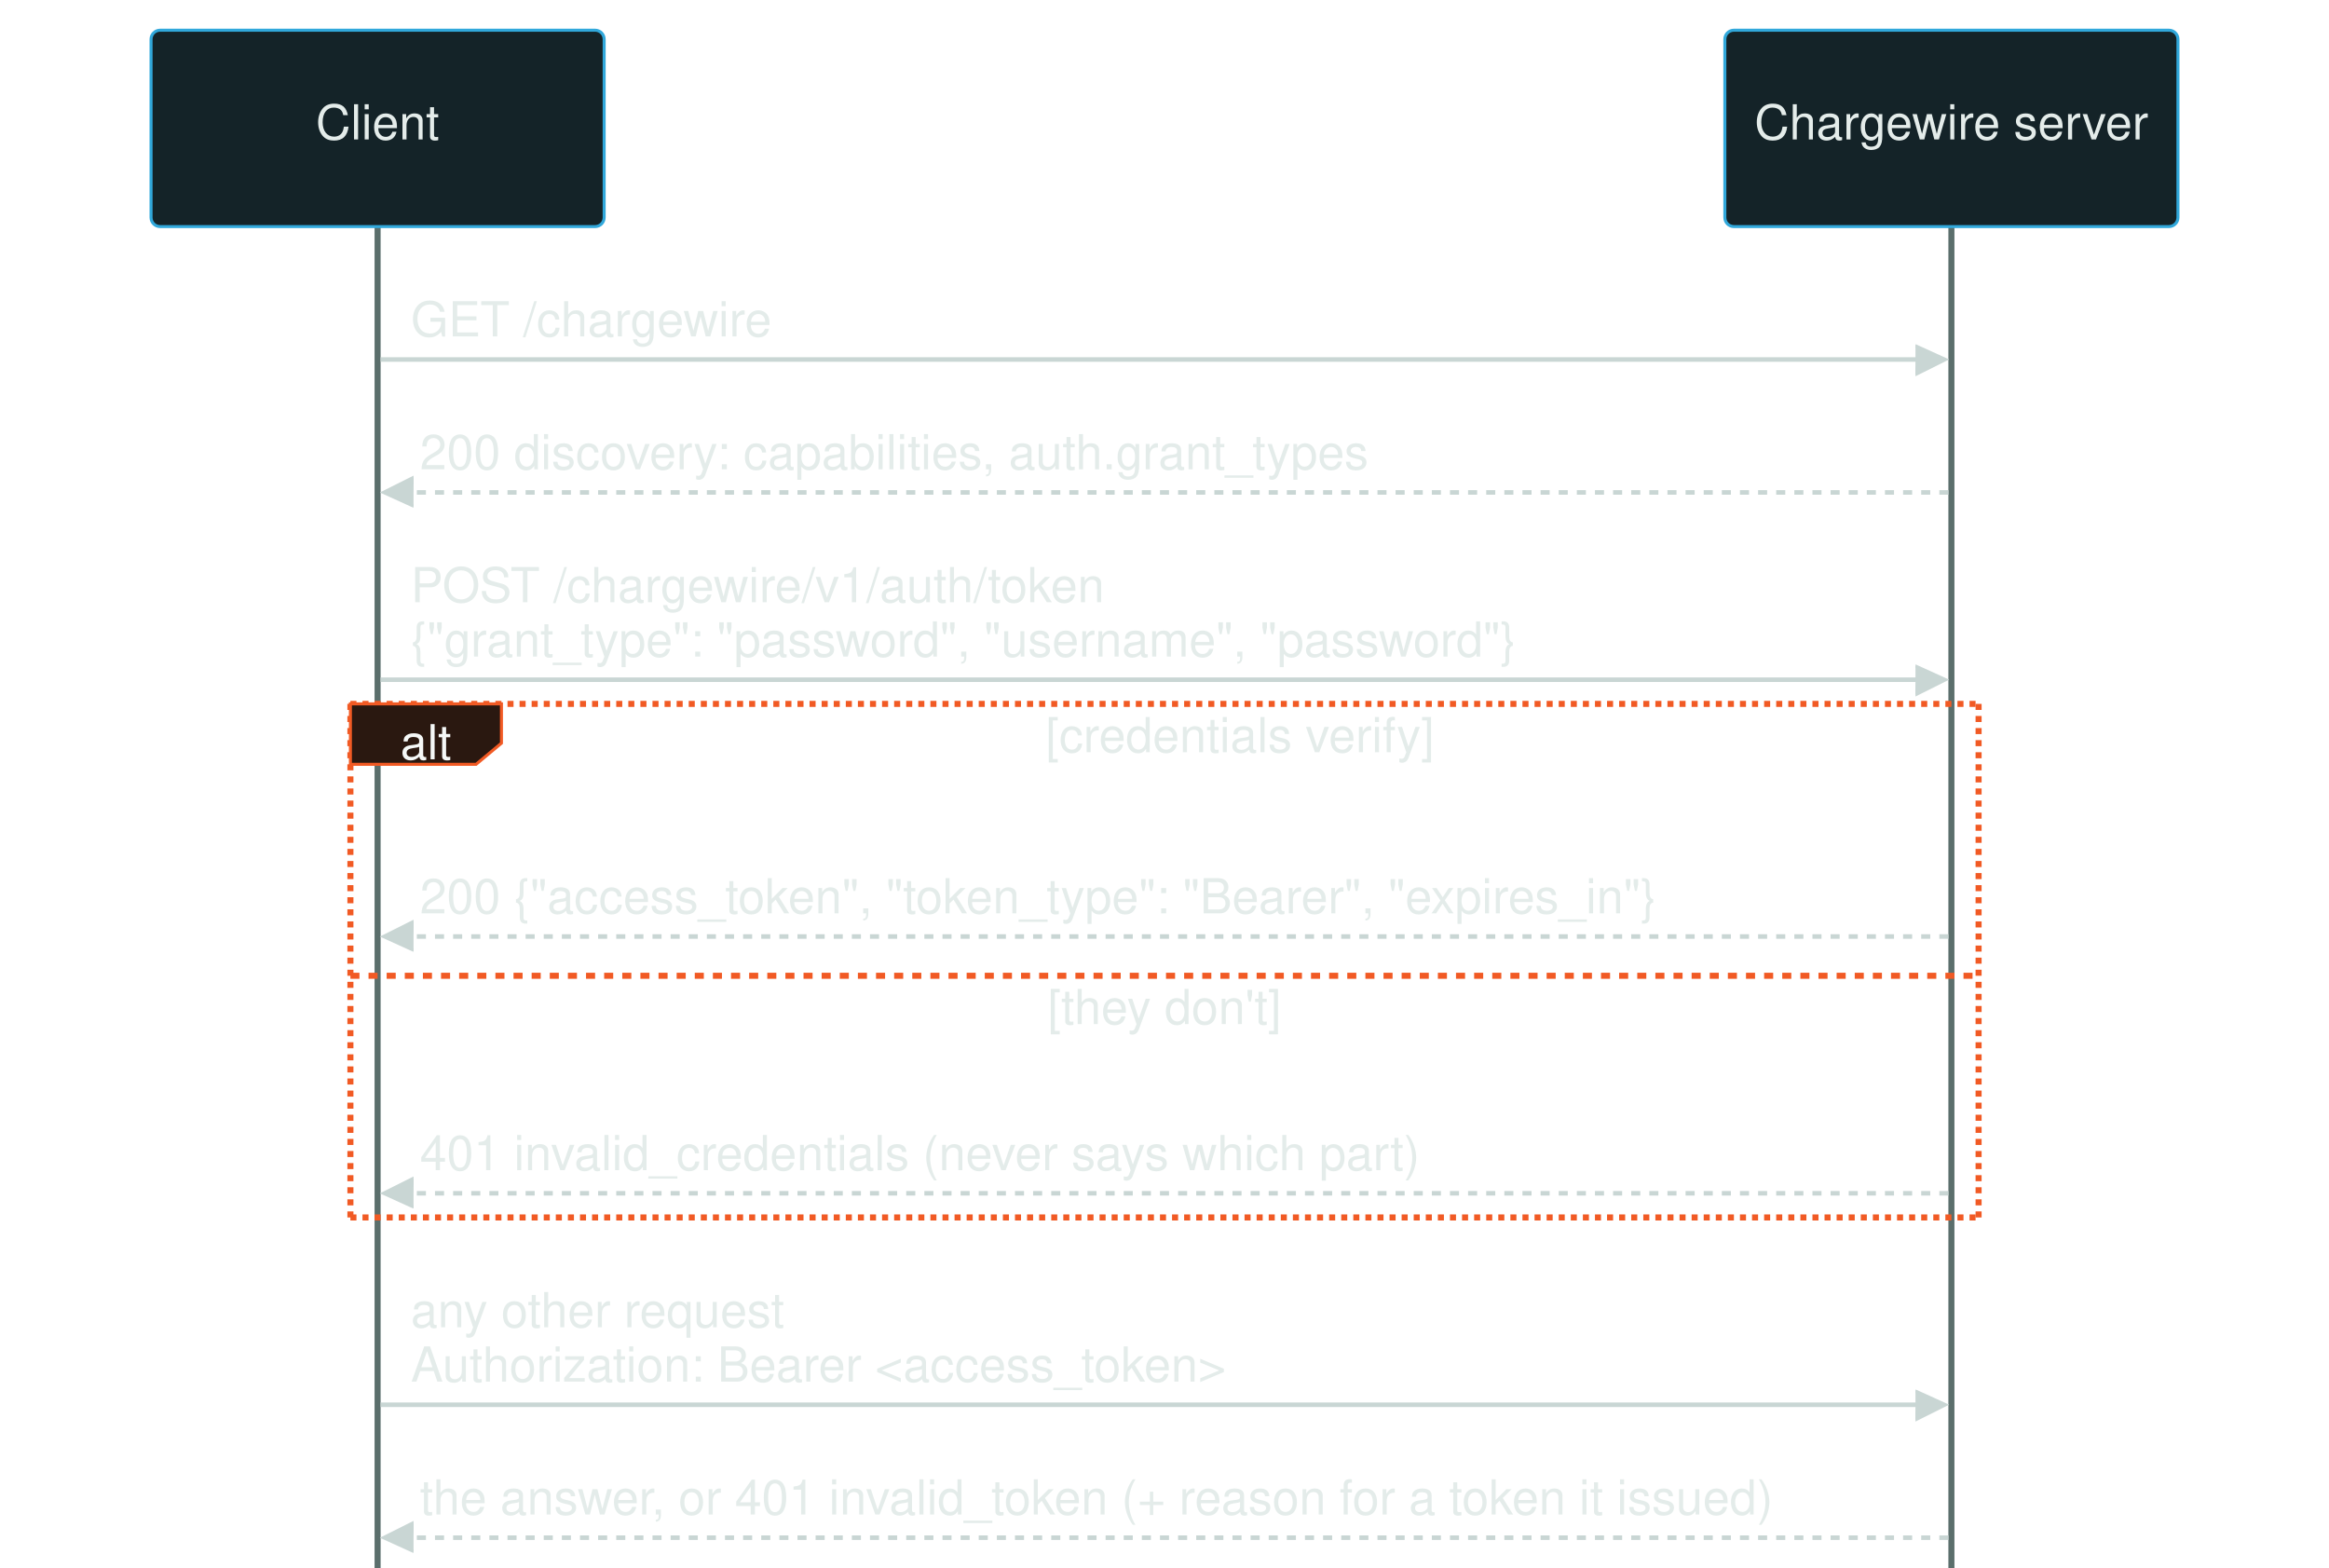
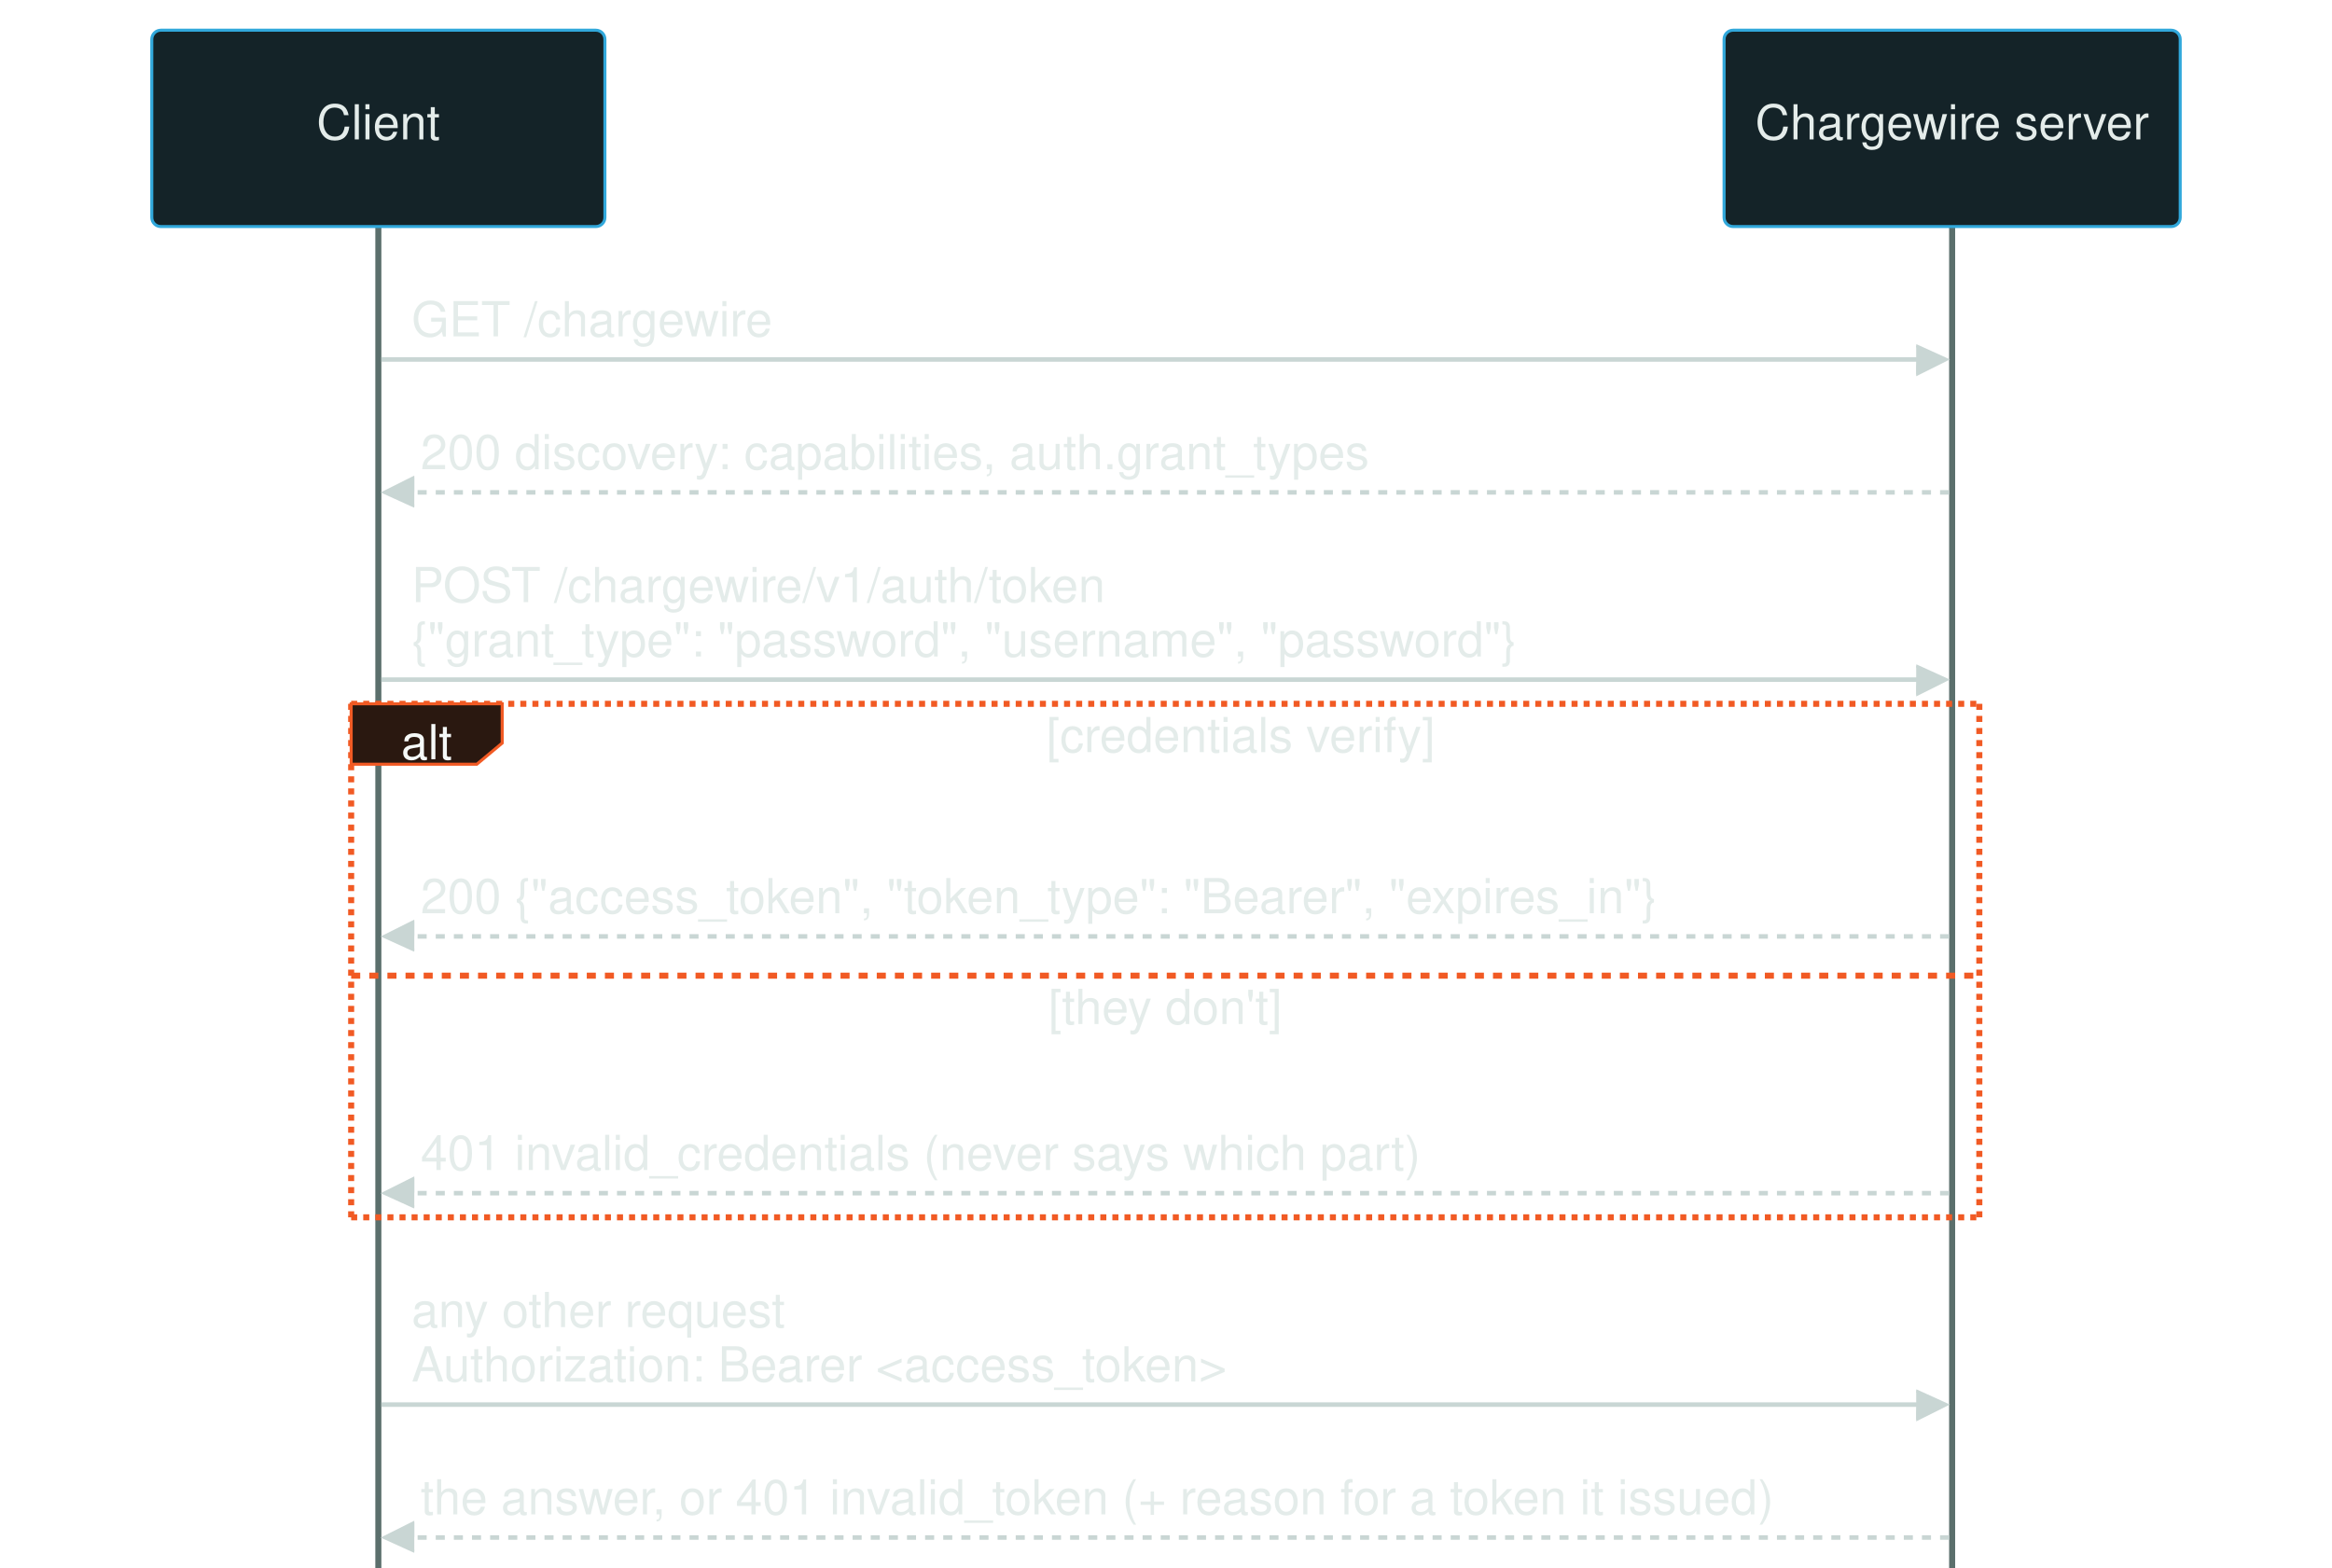
- <svg xmlns="http://www.w3.org/2000/svg" data-source-sha256="e5b919c2dd6666059272049a6209ddf8aacde8d2b4cd9dd8b5b1c0172cf4a284" id="d-signin-password-dark" width="771" height="519" viewBox="-50 -10 771 519" role="graphics-document document" aria-roledescription="sequence">
+ <svg xmlns="http://www.w3.org/2000/svg" data-source-sha256="8d9fc25275c0cdb00df49452b8e37687f94b6fabb5f13b44bc39c7d01623270f" id="d-signin-password-dark" width="772" height="519" viewBox="-50 -10 771.5 519" role="graphics-document document" aria-roledescription="sequence">
  <g>
    <line id="actor57" x1="596" y1="65" x2="596" y2="2000" class="actor-line 200" stroke-width="0.5px" stroke="#999" name="S" data-et="life-line" data-id="S" />
    <g id="root-57" data-et="participant" data-type="participant" data-id="S">
-       <rect x="521" y="0" fill="#eaeaea" stroke="#666" width="150" height="65" name="S" rx="3" ry="3" class="actor actor-top" />
+       <rect x="520.5" y="0" fill="#eaeaea" stroke="#666" width="151" height="65" name="S" rx="3" ry="3" class="actor actor-top" />
      <text x="596" y="32.5" dominant-baseline="central" alignment-baseline="central" class="actor actor-box" style="text-anchor: middle; font-size: 16px; font-weight: 400; font-family: Helvetica, Arial, &quot;Liberation Sans&quot;, sans-serif;">
        <tspan x="596" dy="0">Chargewire server</tspan>
      </text>
    </g>
  </g>
  <g>
    <line id="actor56" x1="75" y1="65" x2="75" y2="2000" class="actor-line 200" stroke-width="0.5px" stroke="#999" name="C" data-et="life-line" data-id="C" />
    <g id="root-56" data-et="participant" data-type="participant" data-id="C">
      <rect x="0" y="0" fill="#eaeaea" stroke="#666" width="150" height="65" name="C" rx="3" ry="3" class="actor actor-top" />
      <text x="75" y="32.5" dominant-baseline="central" alignment-baseline="central" class="actor actor-box" style="text-anchor: middle; font-size: 16px; font-weight: 400; font-family: Helvetica, Arial, &quot;Liberation Sans&quot;, sans-serif;">
        <tspan x="75" dy="0">Client</tspan>
      </text>
    </g>
  </g>
  <style>#d-signin-password-dark{font-family:Helvetica,Arial,'Liberation Sans',sans-serif;font-size:16px;fill:#e4ecea;}@keyframes edge-animation-frame{from{stroke-dashoffset:0;}}@keyframes dash{to{stroke-dashoffset:0;}}#d-signin-password-dark .edge-animation-slow{stroke-dasharray:9,5!important;stroke-dashoffset:900;animation:dash 50s linear infinite;stroke-linecap:round;}#d-signin-password-dark .edge-animation-fast{stroke-dasharray:9,5!important;stroke-dashoffset:900;animation:dash 20s linear infinite;stroke-linecap:round;}#d-signin-password-dark .error-icon{fill:hsl(15, 33.333%, 16.765%);}#d-signin-password-dark .error-text{fill:rgb(198, 219.375, 226.5);stroke:rgb(198, 219.375, 226.5);}#d-signin-password-dark .edge-thickness-normal{stroke-width:1px;}#d-signin-password-dark .edge-thickness-thick{stroke-width:3.5px;}#d-signin-password-dark .edge-pattern-solid{stroke-dasharray:0;}#d-signin-password-dark .edge-thickness-invisible{stroke-width:0;fill:none;}#d-signin-password-dark .edge-pattern-dashed{stroke-dasharray:3;}#d-signin-password-dark .edge-pattern-dotted{stroke-dasharray:2;}#d-signin-password-dark .marker{fill:#f4ebe9;stroke:#f4ebe9;}#d-signin-password-dark .marker.cross{stroke:#f4ebe9;}#d-signin-password-dark svg{font-family:Helvetica,Arial,'Liberation Sans',sans-serif;font-size:16px;}#d-signin-password-dark p{margin:0;}#d-signin-password-dark .actor{stroke:#31a8db;fill:#142328;stroke-width:1;}#d-signin-password-dark rect.actor.outer-path[data-look="neo"]{filter:drop-shadow( 1px 2px 2px rgba(185,185,185,1));}#d-signin-password-dark rect.note[data-look="neo"]{stroke:#f15a24;fill:#2a1810;filter:drop-shadow( 1px 2px 2px rgba(185,185,185,1));}#d-signin-password-dark text.actor&gt;tspan{fill:#e4ecea;stroke:none;}#d-signin-password-dark .actor-line{stroke:#5b6f6c;}#d-signin-password-dark .innerArc{stroke-width:1.5;stroke-dasharray:none;}#d-signin-password-dark .messageLine0{stroke-width:1.5;stroke-dasharray:none;stroke:#c9d6d4;}#d-signin-password-dark .messageLine1{stroke-width:1.5;stroke-dasharray:2,2;stroke:#c9d6d4;}#d-signin-password-dark [id$="-arrowhead"] path{fill:#c9d6d4;stroke:#c9d6d4;}#d-signin-password-dark .sequenceNumber{fill:#0b1416;}#d-signin-password-dark [id$="-sequencenumber"]{fill:#c9d6d4;}#d-signin-password-dark [id$="-crosshead"] path{fill:#c9d6d4;stroke:#c9d6d4;}#d-signin-password-dark .messageText{fill:#e4ecea;stroke:none;}#d-signin-password-dark .labelBox{stroke:#f15a24;fill:#2a1810;filter:none;}#d-signin-password-dark .labelText,#d-signin-password-dark .labelText&gt;tspan{fill:#f5f8f7;stroke:none;}#d-signin-password-dark .loopText,#d-signin-password-dark .loopText&gt;tspan{fill:#e4ecea;stroke:none;}#d-signin-password-dark .sectionTitle,#d-signin-password-dark .sectionTitle&gt;tspan{fill:#e4ecea;stroke:none;}#d-signin-password-dark .loopLine{stroke-width:2px;stroke-dasharray:2,2;stroke:#f15a24;fill:#f15a24;}#d-signin-password-dark .note{stroke:#f15a24;fill:#2a1810;}#d-signin-password-dark .noteText,#d-signin-password-dark .noteText&gt;tspan{fill:#f5f8f7;stroke:none;font-weight:normal;}#d-signin-password-dark .activation0{fill:#1f3a44;stroke:#31a8db;}#d-signin-password-dark .activation1{fill:#1f3a44;stroke:#31a8db;}#d-signin-password-dark .activation2{fill:#1f3a44;stroke:#31a8db;}#d-signin-password-dark .actorPopupMenu{position:absolute;}#d-signin-password-dark .actorPopupMenuPanel{position:absolute;fill:#142328;box-shadow:0px 8px 16px 0px rgba(0,0,0,0.2);filter:drop-shadow(3px 5px 2px rgb(0 0 0 / 0.4));}#d-signin-password-dark .actor-man circle,#d-signin-password-dark line{fill:#142328;stroke-width:2px;}#d-signin-password-dark g rect.rect{filter:drop-shadow( 1px 2px 2px rgba(185,185,185,1));stroke:#31a8db;}#d-signin-password-dark .node .neo-node{stroke:#31a8db;}#d-signin-password-dark [data-look="neo"].node rect,#d-signin-password-dark [data-look="neo"].cluster rect,#d-signin-password-dark [data-look="neo"].node polygon{stroke:url(#d-signin-password-dark-gradient);filter:drop-shadow( 1px 2px 2px rgba(185,185,185,1));}#d-signin-password-dark [data-look="neo"].swimlane.cluster rect{filter:none;}#d-signin-password-dark [data-look="neo"].node path{stroke:url(#d-signin-password-dark-gradient);stroke-width:1px;}#d-signin-password-dark [data-look="neo"].node .outer-path{filter:drop-shadow( 1px 2px 2px rgba(185,185,185,1));}#d-signin-password-dark [data-look="neo"].node .neo-line path{stroke:#31a8db;filter:none;}#d-signin-password-dark [data-look="neo"].node circle{stroke:url(#d-signin-password-dark-gradient);filter:drop-shadow( 1px 2px 2px rgba(185,185,185,1));}#d-signin-password-dark [data-look="neo"].node circle .state-start{fill:#000000;}#d-signin-password-dark [data-look="neo"].icon-shape .icon{fill:url(#d-signin-password-dark-gradient);filter:drop-shadow( 1px 2px 2px rgba(185,185,185,1));}#d-signin-password-dark [data-look="neo"].icon-shape .icon-neo path{stroke:url(#d-signin-password-dark-gradient);filter:drop-shadow( 1px 2px 2px rgba(185,185,185,1));}#d-signin-password-dark :root{--mermaid-font-family:Helvetica,Arial,'Liberation Sans',sans-serif;}</style>
  <g />
  <defs>
    <symbol id="d-signin-password-dark-computer" width="24" height="24">
      <path transform="scale(.5)" d="M2 2v13h20v-13h-20zm18 11h-16v-9h16v9zm-10.228 6l.466-1h3.524l.467 1h-4.457zm14.228 3h-24l2-6h2.104l-1.33 4h18.45l-1.297-4h2.073l2 6zm-5-10h-14v-7h14v7z" />
    </symbol>
  </defs>
  <defs>
    <symbol id="d-signin-password-dark-database" fill-rule="evenodd" clip-rule="evenodd">
      <path transform="scale(.5)" d="M12.258.001l.256.004.255.005.253.008.251.01.249.012.247.015.246.016.242.019.241.02.239.023.236.024.233.027.231.028.229.031.225.032.223.034.22.036.217.038.214.04.211.041.208.043.205.045.201.046.198.048.194.05.191.051.187.053.183.054.18.056.175.057.172.059.168.06.163.061.16.063.155.064.15.066.074.033.073.033.071.034.07.034.069.035.068.035.067.035.066.035.064.036.064.036.062.036.06.036.06.037.058.037.058.037.055.038.055.038.053.038.052.038.051.039.05.039.048.039.047.039.045.04.044.04.043.04.041.04.04.041.039.041.037.041.036.041.034.041.033.042.032.042.03.042.029.042.027.042.026.043.024.043.023.043.021.043.02.043.018.044.017.043.015.044.013.044.012.044.011.045.009.044.007.045.006.045.004.045.002.045.001.045v17l-.001.045-.002.045-.004.045-.006.045-.007.045-.009.044-.011.045-.012.044-.013.044-.015.044-.017.043-.018.044-.02.043-.021.043-.023.043-.024.043-.026.043-.027.042-.029.042-.03.042-.032.042-.033.042-.034.041-.036.041-.037.041-.039.041-.04.041-.041.04-.043.04-.044.04-.045.04-.047.039-.048.039-.05.039-.051.039-.052.038-.053.038-.055.038-.055.038-.058.037-.058.037-.06.037-.06.036-.062.036-.064.036-.064.036-.066.035-.067.035-.068.035-.069.035-.07.034-.071.034-.073.033-.074.033-.15.066-.155.064-.16.063-.163.061-.168.06-.172.059-.175.057-.18.056-.183.054-.187.053-.191.051-.194.05-.198.048-.201.046-.205.045-.208.043-.211.041-.214.04-.217.038-.22.036-.223.034-.225.032-.229.031-.231.028-.233.027-.236.024-.239.023-.241.02-.242.019-.246.016-.247.015-.249.012-.251.01-.253.008-.255.005-.256.004-.258.001-.258-.001-.256-.004-.255-.005-.253-.008-.251-.01-.249-.012-.247-.015-.245-.016-.243-.019-.241-.02-.238-.023-.236-.024-.234-.027-.231-.028-.228-.031-.226-.032-.223-.034-.22-.036-.217-.038-.214-.04-.211-.041-.208-.043-.204-.045-.201-.046-.198-.048-.195-.05-.19-.051-.187-.053-.184-.054-.179-.056-.176-.057-.172-.059-.167-.06-.164-.061-.159-.063-.155-.064-.151-.066-.074-.033-.072-.033-.072-.034-.07-.034-.069-.035-.068-.035-.067-.035-.066-.035-.064-.036-.063-.036-.062-.036-.061-.036-.06-.037-.058-.037-.057-.037-.056-.038-.055-.038-.053-.038-.052-.038-.051-.039-.049-.039-.049-.039-.046-.039-.046-.04-.044-.04-.043-.04-.041-.04-.04-.041-.039-.041-.037-.041-.036-.041-.034-.041-.033-.042-.032-.042-.03-.042-.029-.042-.027-.042-.026-.043-.024-.043-.023-.043-.021-.043-.02-.043-.018-.044-.017-.043-.015-.044-.013-.044-.012-.044-.011-.045-.009-.044-.007-.045-.006-.045-.004-.045-.002-.045-.001-.045v-17l.001-.045.002-.045.004-.045.006-.045.007-.045.009-.044.011-.045.012-.044.013-.044.015-.044.017-.043.018-.044.02-.043.021-.043.023-.043.024-.043.026-.043.027-.042.029-.042.03-.042.032-.042.033-.042.034-.041.036-.041.037-.041.039-.041.04-.041.041-.04.043-.04.044-.04.046-.04.046-.039.049-.039.049-.039.051-.039.052-.038.053-.038.055-.038.056-.038.057-.037.058-.037.06-.037.061-.036.062-.036.063-.036.064-.036.066-.035.067-.035.068-.035.069-.035.07-.034.072-.034.072-.033.074-.033.151-.066.155-.064.159-.063.164-.061.167-.06.172-.059.176-.057.179-.056.184-.054.187-.053.19-.051.195-.05.198-.048.201-.046.204-.045.208-.043.211-.041.214-.04.217-.038.22-.036.223-.034.226-.032.228-.031.231-.028.234-.027.236-.024.238-.023.241-.02.243-.019.245-.016.247-.015.249-.012.251-.01.253-.008.255-.005.256-.004.258-.001.258.001zm-9.258 20.499v.01l.001.021.003.021.004.022.005.021.006.022.007.022.009.023.01.022.011.023.012.023.013.023.015.023.016.024.017.023.018.024.019.024.021.024.022.025.023.024.024.025.052.049.056.05.061.051.066.051.07.051.075.051.079.052.084.052.088.052.092.052.097.052.102.051.105.052.11.052.114.051.119.051.123.051.127.05.131.05.135.05.139.048.144.049.147.047.152.047.155.047.16.045.163.045.167.043.171.043.176.041.178.041.183.039.187.039.19.037.194.035.197.035.202.033.204.031.209.03.212.029.216.027.219.025.222.024.226.021.23.02.233.018.236.016.24.015.243.012.246.01.249.008.253.005.256.004.259.001.26-.001.257-.004.254-.005.25-.008.247-.011.244-.012.241-.014.237-.016.233-.018.231-.021.226-.021.224-.024.22-.026.216-.027.212-.028.21-.031.205-.031.202-.034.198-.034.194-.036.191-.037.187-.039.183-.04.179-.04.175-.042.172-.043.168-.044.163-.045.16-.046.155-.046.152-.047.148-.048.143-.049.139-.049.136-.05.131-.05.126-.05.123-.051.118-.052.114-.051.11-.052.106-.052.101-.052.096-.052.092-.052.088-.053.083-.051.079-.052.074-.052.07-.051.065-.051.06-.051.056-.05.051-.05.023-.024.023-.025.021-.024.02-.024.019-.024.018-.024.017-.024.015-.023.014-.024.013-.023.012-.023.01-.023.01-.022.008-.022.006-.022.006-.022.004-.022.004-.021.001-.021.001-.021v-4.127l-.077.055-.08.053-.083.054-.085.053-.087.052-.09.052-.093.051-.095.05-.097.05-.1.049-.102.049-.105.048-.106.047-.109.047-.111.046-.114.045-.115.045-.118.044-.12.043-.122.042-.124.042-.126.041-.128.04-.13.04-.132.038-.134.038-.135.037-.138.037-.139.035-.142.035-.143.034-.144.033-.147.032-.148.031-.15.03-.151.03-.153.029-.154.027-.156.027-.158.026-.159.025-.161.024-.162.023-.163.022-.165.021-.166.02-.167.019-.169.018-.169.017-.171.016-.173.015-.173.014-.175.013-.175.012-.177.011-.178.01-.179.008-.179.008-.181.006-.182.005-.182.004-.184.003-.184.002h-.37l-.184-.002-.184-.003-.182-.004-.182-.005-.181-.006-.179-.008-.179-.008-.178-.01-.176-.011-.176-.012-.175-.013-.173-.014-.172-.015-.171-.016-.17-.017-.169-.018-.167-.019-.166-.02-.165-.021-.163-.022-.162-.023-.161-.024-.159-.025-.157-.026-.156-.027-.155-.027-.153-.029-.151-.03-.15-.03-.148-.031-.146-.032-.145-.033-.143-.034-.141-.035-.14-.035-.137-.037-.136-.037-.134-.038-.132-.038-.13-.04-.128-.04-.126-.041-.124-.042-.122-.042-.12-.044-.117-.043-.116-.045-.113-.045-.112-.046-.109-.047-.106-.047-.105-.048-.102-.049-.1-.049-.097-.05-.095-.05-.093-.052-.09-.051-.087-.052-.085-.053-.083-.054-.08-.054-.077-.054v4.127zm0-5.654v.011l.001.021.003.021.004.021.005.022.006.022.007.022.009.022.01.022.011.023.012.023.013.023.015.024.016.023.017.024.018.024.019.024.021.024.022.024.023.025.024.024.052.05.056.05.061.05.066.051.07.051.075.052.079.051.084.052.088.052.092.052.097.052.102.052.105.052.11.051.114.051.119.052.123.05.127.051.131.05.135.049.139.049.144.048.147.048.152.047.155.046.16.045.163.045.167.044.171.042.176.042.178.04.183.04.187.038.19.037.194.036.197.034.202.033.204.032.209.03.212.028.216.027.219.025.222.024.226.022.23.02.233.018.236.016.24.014.243.012.246.01.249.008.253.006.256.003.259.001.26-.001.257-.003.254-.006.25-.008.247-.01.244-.012.241-.015.237-.016.233-.018.231-.02.226-.022.224-.024.22-.025.216-.027.212-.029.21-.03.205-.032.202-.033.198-.035.194-.036.191-.037.187-.039.183-.039.179-.041.175-.042.172-.043.168-.044.163-.045.16-.045.155-.047.152-.047.148-.048.143-.048.139-.05.136-.049.131-.05.126-.051.123-.051.118-.051.114-.052.11-.052.106-.052.101-.052.096-.052.092-.052.088-.052.083-.052.079-.052.074-.051.07-.052.065-.051.06-.05.056-.051.051-.049.023-.025.023-.024.021-.025.02-.024.019-.024.018-.024.017-.024.015-.023.014-.023.013-.024.012-.022.01-.023.01-.023.008-.022.006-.022.006-.022.004-.021.004-.022.001-.021.001-.021v-4.139l-.077.054-.08.054-.083.054-.085.052-.087.053-.09.051-.093.051-.095.051-.097.05-.1.049-.102.049-.105.048-.106.047-.109.047-.111.046-.114.045-.115.044-.118.044-.12.044-.122.042-.124.042-.126.041-.128.04-.13.039-.132.039-.134.038-.135.037-.138.036-.139.036-.142.035-.143.033-.144.033-.147.033-.148.031-.15.03-.151.03-.153.028-.154.028-.156.027-.158.026-.159.025-.161.024-.162.023-.163.022-.165.021-.166.02-.167.019-.169.018-.169.017-.171.016-.173.015-.173.014-.175.013-.175.012-.177.011-.178.009-.179.009-.179.007-.181.007-.182.005-.182.004-.184.003-.184.002h-.37l-.184-.002-.184-.003-.182-.004-.182-.005-.181-.007-.179-.007-.179-.009-.178-.009-.176-.011-.176-.012-.175-.013-.173-.014-.172-.015-.171-.016-.17-.017-.169-.018-.167-.019-.166-.02-.165-.021-.163-.022-.162-.023-.161-.024-.159-.025-.157-.026-.156-.027-.155-.028-.153-.028-.151-.03-.15-.03-.148-.031-.146-.033-.145-.033-.143-.033-.141-.035-.14-.036-.137-.036-.136-.037-.134-.038-.132-.039-.13-.039-.128-.04-.126-.041-.124-.042-.122-.043-.12-.043-.117-.044-.116-.044-.113-.046-.112-.046-.109-.046-.106-.047-.105-.048-.102-.049-.1-.049-.097-.05-.095-.051-.093-.051-.09-.051-.087-.053-.085-.052-.083-.054-.08-.054-.077-.054v4.139zm0-5.666v.011l.001.02.003.022.004.021.005.022.006.021.007.022.009.023.01.022.011.023.012.023.013.023.015.023.016.024.017.024.018.023.019.024.021.025.022.024.023.024.024.025.052.05.056.05.061.05.066.051.07.051.075.052.079.051.084.052.088.052.092.052.097.052.102.052.105.051.11.052.114.051.119.051.123.051.127.05.131.05.135.05.139.049.144.048.147.048.152.047.155.046.16.045.163.045.167.043.171.043.176.042.178.04.183.04.187.038.19.037.194.036.197.034.202.033.204.032.209.03.212.028.216.027.219.025.222.024.226.021.23.02.233.018.236.017.24.014.243.012.246.01.249.008.253.006.256.003.259.001.26-.001.257-.003.254-.006.25-.008.247-.01.244-.013.241-.014.237-.016.233-.018.231-.02.226-.022.224-.024.22-.025.216-.027.212-.029.21-.03.205-.032.202-.033.198-.035.194-.036.191-.037.187-.039.183-.039.179-.041.175-.042.172-.043.168-.044.163-.045.16-.045.155-.047.152-.047.148-.048.143-.049.139-.049.136-.049.131-.051.126-.05.123-.051.118-.052.114-.051.11-.052.106-.052.101-.052.096-.052.092-.052.088-.052.083-.052.079-.052.074-.052.07-.051.065-.051.06-.051.056-.05.051-.049.023-.025.023-.025.021-.024.02-.024.019-.024.018-.024.017-.024.015-.023.014-.024.013-.023.012-.023.01-.022.01-.023.008-.022.006-.022.006-.022.004-.022.004-.021.001-.021.001-.021v-4.153l-.077.054-.08.054-.083.053-.085.053-.087.053-.09.051-.093.051-.095.051-.097.05-.1.049-.102.048-.105.048-.106.048-.109.046-.111.046-.114.046-.115.044-.118.044-.12.043-.122.043-.124.042-.126.041-.128.04-.13.039-.132.039-.134.038-.135.037-.138.036-.139.036-.142.034-.143.034-.144.033-.147.032-.148.032-.15.03-.151.03-.153.028-.154.028-.156.027-.158.026-.159.024-.161.024-.162.023-.163.023-.165.021-.166.02-.167.019-.169.018-.169.017-.171.016-.173.015-.173.014-.175.013-.175.012-.177.01-.178.01-.179.009-.179.007-.181.006-.182.006-.182.004-.184.003-.184.001-.185.001-.185-.001-.184-.001-.184-.003-.182-.004-.182-.006-.181-.006-.179-.007-.179-.009-.178-.01-.176-.01-.176-.012-.175-.013-.173-.014-.172-.015-.171-.016-.17-.017-.169-.018-.167-.019-.166-.02-.165-.021-.163-.023-.162-.023-.161-.024-.159-.024-.157-.026-.156-.027-.155-.028-.153-.028-.151-.03-.15-.03-.148-.032-.146-.032-.145-.033-.143-.034-.141-.034-.14-.036-.137-.036-.136-.037-.134-.038-.132-.039-.13-.039-.128-.041-.126-.041-.124-.041-.122-.043-.12-.043-.117-.044-.116-.044-.113-.046-.112-.046-.109-.046-.106-.048-.105-.048-.102-.048-.1-.05-.097-.049-.095-.051-.093-.051-.09-.052-.087-.052-.085-.053-.083-.053-.08-.054-.077-.054v4.153zm8.74-8.179l-.257.004-.254.005-.25.008-.247.011-.244.012-.241.014-.237.016-.233.018-.231.021-.226.022-.224.023-.22.026-.216.027-.212.028-.21.031-.205.032-.202.033-.198.034-.194.036-.191.038-.187.038-.183.04-.179.041-.175.042-.172.043-.168.043-.163.045-.16.046-.155.046-.152.048-.148.048-.143.048-.139.049-.136.05-.131.05-.126.051-.123.051-.118.051-.114.052-.11.052-.106.052-.101.052-.096.052-.092.052-.088.052-.083.052-.079.052-.074.051-.07.052-.065.051-.06.05-.056.05-.051.05-.023.025-.023.024-.021.024-.02.025-.019.024-.018.024-.017.023-.015.024-.014.023-.013.023-.012.023-.01.023-.01.022-.008.022-.006.023-.006.021-.004.022-.004.021-.001.021-.001.021.001.021.001.021.004.021.004.022.006.021.006.023.008.022.01.022.01.023.012.023.013.023.014.023.015.024.017.023.018.024.019.024.02.025.021.024.023.024.023.025.051.05.056.05.06.05.065.051.07.052.074.051.079.052.083.052.088.052.092.052.096.052.101.052.106.052.11.052.114.052.118.051.123.051.126.051.131.05.136.05.139.049.143.048.148.048.152.048.155.046.16.046.163.045.168.043.172.043.175.042.179.041.183.04.187.038.191.038.194.036.198.034.202.033.205.032.21.031.212.028.216.027.22.026.224.023.226.022.231.021.233.018.237.016.241.014.244.012.247.011.25.008.254.005.257.004.26.001.26-.001.257-.004.254-.005.25-.008.247-.011.244-.012.241-.014.237-.016.233-.018.231-.021.226-.022.224-.023.22-.026.216-.027.212-.028.21-.031.205-.032.202-.033.198-.034.194-.036.191-.038.187-.038.183-.04.179-.041.175-.042.172-.043.168-.043.163-.045.16-.046.155-.046.152-.048.148-.048.143-.048.139-.049.136-.05.131-.05.126-.051.123-.051.118-.051.114-.052.11-.052.106-.052.101-.052.096-.052.092-.052.088-.052.083-.052.079-.052.074-.051.07-.052.065-.051.06-.05.056-.05.051-.05.023-.025.023-.024.021-.024.02-.025.019-.024.018-.024.017-.023.015-.024.014-.023.013-.023.012-.023.01-.023.01-.022.008-.022.006-.023.006-.021.004-.022.004-.021.001-.021.001-.021-.001-.021-.001-.021-.004-.021-.004-.022-.006-.021-.006-.023-.008-.022-.01-.022-.01-.023-.012-.023-.013-.023-.014-.023-.015-.024-.017-.023-.018-.024-.019-.024-.02-.025-.021-.024-.023-.024-.023-.025-.051-.05-.056-.05-.06-.05-.065-.051-.07-.052-.074-.051-.079-.052-.083-.052-.088-.052-.092-.052-.096-.052-.101-.052-.106-.052-.11-.052-.114-.052-.118-.051-.123-.051-.126-.051-.131-.05-.136-.05-.139-.049-.143-.048-.148-.048-.152-.048-.155-.046-.16-.046-.163-.045-.168-.043-.172-.043-.175-.042-.179-.041-.183-.04-.187-.038-.191-.038-.194-.036-.198-.034-.202-.033-.205-.032-.21-.031-.212-.028-.216-.027-.22-.026-.224-.023-.226-.022-.231-.021-.233-.018-.237-.016-.241-.014-.244-.012-.247-.011-.25-.008-.254-.005-.257-.004-.26-.001-.26.001z" />
    </symbol>
  </defs>
  <defs>
    <symbol id="d-signin-password-dark-clock" width="24" height="24">
      <path transform="scale(.5)" d="M12 2c5.514 0 10 4.486 10 10s-4.486 10-10 10-10-4.486-10-10 4.486-10 10-10zm0-2c-6.627 0-12 5.373-12 12s5.373 12 12 12 12-5.373 12-12-5.373-12-12-12zm5.848 12.459c.202.038.202.333.001.372-1.907.361-6.045 1.111-6.547 1.111-.719 0-1.301-.582-1.301-1.301 0-.512.77-5.447 1.125-7.445.034-.192.312-.181.343.014l.985 6.238 5.394 1.011z" />
    </symbol>
  </defs>
  <defs>
    <marker id="d-signin-password-dark-arrowhead" refX="7.9" refY="5" markerUnits="userSpaceOnUse" markerWidth="12" markerHeight="12" orient="auto-start-reverse">
      <path d="M -1 0 L 10 5 L 0 10 z" />
    </marker>
  </defs>
  <defs>
    <marker id="d-signin-password-dark-crosshead" markerWidth="15" markerHeight="8" orient="auto" refX="4" refY="4.5">
      <path fill="none" stroke="#000000" stroke-width="1pt" d="M 1,2 L 6,7 M 6,2 L 1,7" style="stroke-dasharray: 0, 0;" />
    </marker>
  </defs>
  <defs>
    <marker id="d-signin-password-dark-filled-head" refX="15.5" refY="7" markerWidth="20" markerHeight="28" orient="auto">
      <path d="M 18,7 L9,13 L14,7 L9,1 Z" />
    </marker>
  </defs>
  <defs>
    <marker id="d-signin-password-dark-sequencenumber" refX="15" refY="15" markerWidth="60" markerHeight="40" orient="auto">
      <circle cx="15" cy="15" r="6" />
    </marker>
  </defs>
  <defs>
    <marker id="d-signin-password-dark-solidTopArrowHead" refX="7.9" refY="7.25" markerUnits="userSpaceOnUse" markerWidth="12" markerHeight="12" orient="auto-start-reverse">
      <path d="M 0 0 L 10 8 L 0 8 z" />
    </marker>
  </defs>
  <defs>
    <marker id="d-signin-password-dark-solidBottomArrowHead" refX="7.9" refY="0.75" markerUnits="userSpaceOnUse" markerWidth="12" markerHeight="12" orient="auto-start-reverse">
      <path d="M 0 0 L 10 0 L 0 8 z" />
    </marker>
  </defs>
  <defs>
    <marker id="d-signin-password-dark-stickTopArrowHead" refX="7.5" refY="7" markerUnits="userSpaceOnUse" markerWidth="12" markerHeight="12" orient="auto-start-reverse">
      <path d="M 0 0 L 7 7" stroke="black" stroke-width="1.5" fill="none" />
    </marker>
  </defs>
  <defs>
    <marker id="d-signin-password-dark-stickBottomArrowHead" refX="7.5" refY="0" markerUnits="userSpaceOnUse" markerWidth="12" markerHeight="12" orient="auto-start-reverse">
      <path d="M 0 7 L 7 0" stroke="black" stroke-width="1.5" fill="none" />
    </marker>
  </defs>
  <g data-et="control-structure" data-id="i7">
    <line x1="66" y1="223" x2="605" y2="223" class="loopLine" />
    <line x1="605" y1="223" x2="605" y2="393" class="loopLine" />
    <line x1="66" y1="393" x2="605" y2="393" class="loopLine" />
    <line x1="66" y1="223" x2="66" y2="393" class="loopLine" />
    <line x1="66" y1="313" x2="605" y2="313" class="loopLine" style="stroke-dasharray: 3, 3;" />
    <polygon points="66,223 116,223 116,236 107.6,243 66,243" class="labelBox" />
    <text x="91" y="236" text-anchor="middle" dominant-baseline="middle" alignment-baseline="middle" class="labelText" style="font-family: Helvetica, Arial, &quot;Liberation Sans&quot;, sans-serif; font-size: 16px; font-weight: 400;">alt</text>
    <text x="360.5" y="239" text-anchor="middle" class="loopText" style="font-family: Helvetica, Arial, &quot;Liberation Sans&quot;, sans-serif; font-size: 16px; font-weight: 400;">
      <tspan x="360.5">[credentials verify]</tspan>
    </text>
    <text x="335.5" y="329" text-anchor="middle" class="sectionTitle" style="font-family: Helvetica, Arial, &quot;Liberation Sans&quot;, sans-serif; font-size: 16px; font-weight: 400;">[they don't]</text>
  </g>
  <text x="86" y="80" text-anchor="start" dominant-baseline="middle" alignment-baseline="middle" class="messageText" dy="1em" style="font-family: Helvetica, Arial, &quot;Liberation Sans&quot;, sans-serif; font-size: 16px; font-weight: 400;">GET /chargewire</text>
  <line x1="76" y1="109" x2="592" y2="109" class="messageLine0" data-et="message" data-id="i0" data-from="C" data-to="S" stroke-width="2" stroke="none" marker-end="url(#d-signin-password-dark-arrowhead)" style="fill: none;" />
  <text x="89" y="124" text-anchor="start" dominant-baseline="middle" alignment-baseline="middle" class="messageText" dy="1em" style="font-family: Helvetica, Arial, &quot;Liberation Sans&quot;, sans-serif; font-size: 16px; font-weight: 400;">200 discovery: capabilities, auth.grant_types</text>
  <line x1="595" y1="153" x2="79" y2="153" class="messageLine1" data-et="message" data-id="i1" data-from="S" data-to="C" stroke-width="2" stroke="none" marker-end="url(#d-signin-password-dark-arrowhead)" style="stroke-dasharray: 3, 3; fill: none;" />
  <text x="86" y="168" text-anchor="start" dominant-baseline="middle" alignment-baseline="middle" class="messageText" dy="1em" style="font-family: Helvetica, Arial, &quot;Liberation Sans&quot;, sans-serif; font-size: 16px; font-weight: 400;">POST /chargewire/v1/auth/token</text>
  <text x="86" y="186" text-anchor="start" dominant-baseline="middle" alignment-baseline="middle" class="messageText" dy="1em" style="font-family: Helvetica, Arial, &quot;Liberation Sans&quot;, sans-serif; font-size: 16px; font-weight: 400;">{"grant_type": "password", "username", "password"}</text>
  <line x1="76" y1="215" x2="592" y2="215" class="messageLine0" data-et="message" data-id="i2" data-from="C" data-to="S" stroke-width="2" stroke="none" marker-end="url(#d-signin-password-dark-arrowhead)" style="fill: none;" />
  <text x="89" y="271" text-anchor="start" dominant-baseline="middle" alignment-baseline="middle" class="messageText" dy="1em" style="font-family: Helvetica, Arial, &quot;Liberation Sans&quot;, sans-serif; font-size: 16px; font-weight: 400;">200 {"access_token", "token_type": "Bearer", "expires_in"}</text>
  <line x1="595" y1="300" x2="79" y2="300" class="messageLine1" data-et="message" data-id="i4" data-from="S" data-to="C" stroke-width="2" stroke="none" marker-end="url(#d-signin-password-dark-arrowhead)" style="stroke-dasharray: 3, 3; fill: none;" />
  <text x="89" y="356" text-anchor="start" dominant-baseline="middle" alignment-baseline="middle" class="messageText" dy="1em" style="font-family: Helvetica, Arial, &quot;Liberation Sans&quot;, sans-serif; font-size: 16px; font-weight: 400;">401 invalid_credentials (never says which part)</text>
  <line x1="595" y1="385" x2="79" y2="385" class="messageLine1" data-et="message" data-id="i6" data-from="S" data-to="C" stroke-width="2" stroke="none" marker-end="url(#d-signin-password-dark-arrowhead)" style="stroke-dasharray: 3, 3; fill: none;" />
  <text x="86" y="408" text-anchor="start" dominant-baseline="middle" alignment-baseline="middle" class="messageText" dy="1em" style="font-family: Helvetica, Arial, &quot;Liberation Sans&quot;, sans-serif; font-size: 16px; font-weight: 400;">any other request</text>
  <text x="86" y="426" text-anchor="start" dominant-baseline="middle" alignment-baseline="middle" class="messageText" dy="1em" style="font-family: Helvetica, Arial, &quot;Liberation Sans&quot;, sans-serif; font-size: 16px; font-weight: 400;">Authorization: Bearer &lt;access_token&gt;</text>
  <line x1="76" y1="455" x2="592" y2="455" class="messageLine0" data-et="message" data-id="i8" data-from="C" data-to="S" stroke-width="2" stroke="none" marker-end="url(#d-signin-password-dark-arrowhead)" style="fill: none;" />
  <text x="89" y="470" text-anchor="start" dominant-baseline="middle" alignment-baseline="middle" class="messageText" dy="1em" style="font-family: Helvetica, Arial, &quot;Liberation Sans&quot;, sans-serif; font-size: 16px; font-weight: 400;">the answer, or 401 invalid_token (+ reason for a token it issued)</text>
  <line x1="595" y1="499" x2="79" y2="499" class="messageLine1" data-et="message" data-id="i9" data-from="S" data-to="C" stroke-width="2" stroke="none" marker-end="url(#d-signin-password-dark-arrowhead)" style="stroke-dasharray: 3, 3; fill: none;" />
</svg>
